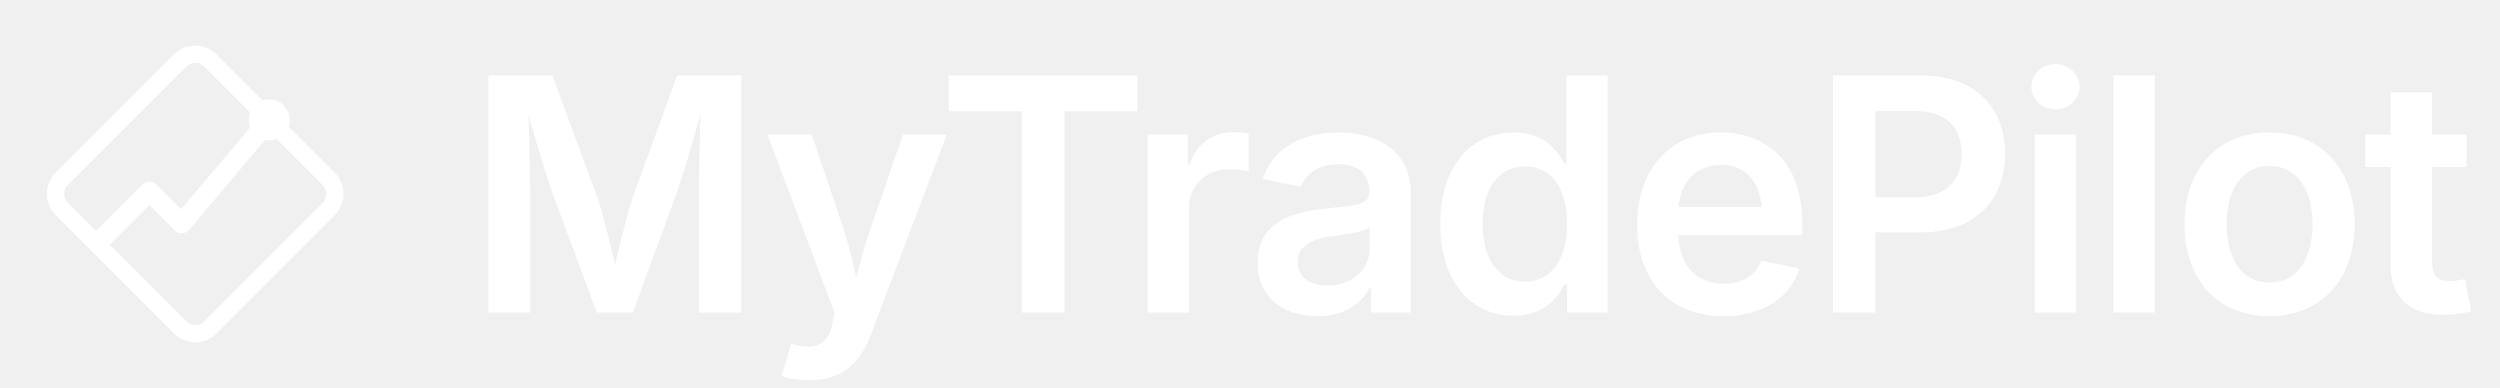
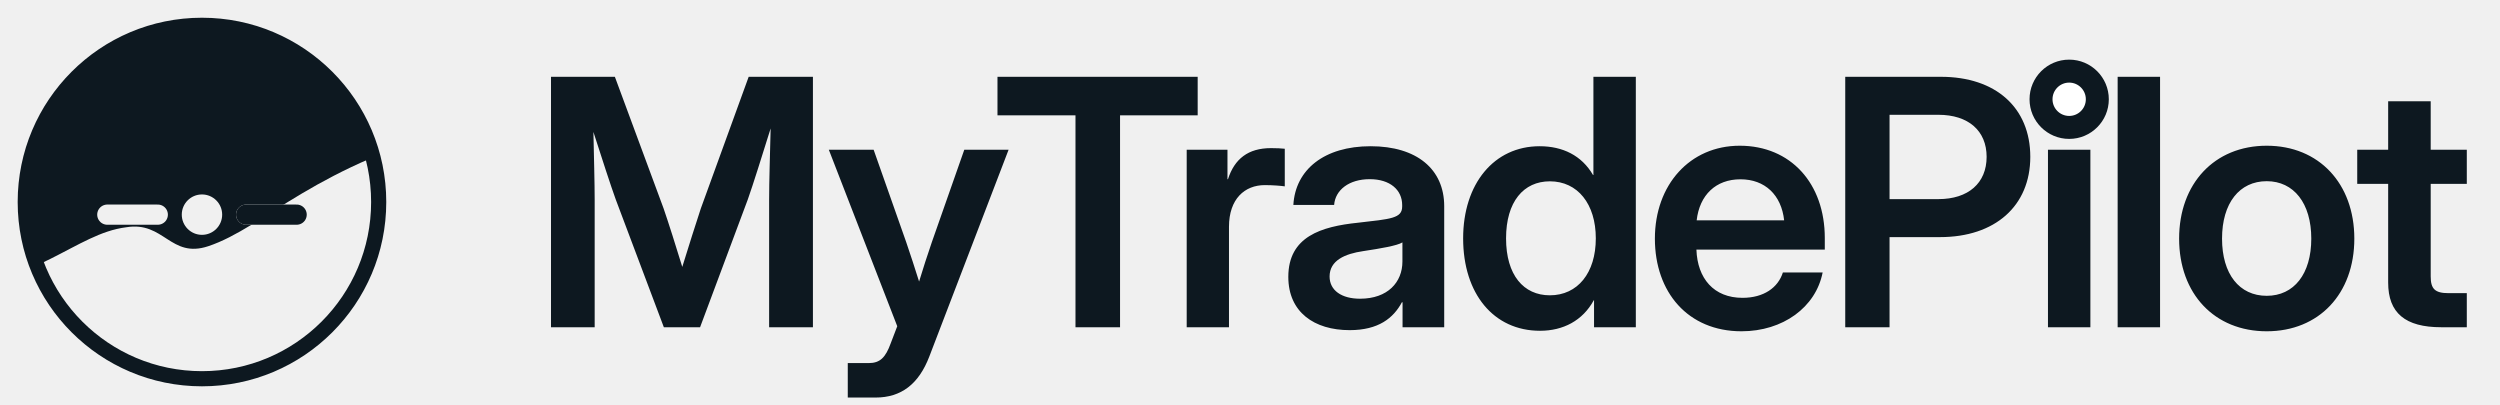
- <svg xmlns="http://www.w3.org/2000/svg" viewBox="0 0 231.77 36.00" width="232" height="36" role="img" aria-label="MyTradePilot">
-   <g transform="translate(2.0 2.0) scale(0.5)" color="#ffffff">
-     <rect x="12.5" y="12.5" width="39" height="39" rx="4" transform="rotate(45 32 32)" fill="none" stroke="currentColor" stroke-width="3.2" />
-     <path d="M14 41 L23.5 31.5 L29.5 37.5 L45.75 18.25" fill="none" stroke="currentColor" stroke-width="3.6" stroke-linecap="round" stroke-linejoin="round" />
-     <circle cx="45.75" cy="18.25" r="3.8" fill="currentColor" />
+ <svg xmlns="http://www.w3.org/2000/svg" viewBox="0 0 198.05 32.00" width="198" height="32" role="img" aria-label="MyTradePilot">
+   <g transform="scale(0.5)">
+     <defs>
+       <clipPath id="mtp-clip">
+         <circle cx="32" cy="32" r="27" />
+       </clipPath>
+       <mask id="mtp-ac">
+         <rect width="64" height="64" fill="#fff" />
+         <path d="M17 34 H25 M39 34 H47" stroke="#000" stroke-width="3.2" stroke-linecap="round" />
+         <circle cx="32" cy="34" r="3.2" fill="#000" />
+       </mask>
+     </defs>
+     <circle cx="32" cy="32" r="28" fill="none" stroke="#0d1820" stroke-width="2.4" />
+     <g mask="url(#mtp-ac)">
+       <path d="M-10 46 C6 45 12 37 20 36 C26 35 27 41 33 39 C42 36 50 26 74 20 L74 -10 L-10 -10 Z" fill="#0d1820" clip-path="url(#mtp-clip)" />
+     </g>
+     <g clip-path="url(#mtp-clip)">
+       <path d="M39 34 H47" stroke="#0d1820" stroke-width="3.2" stroke-linecap="round" />
+     </g>
  </g>
-   <path transform="translate(43.00 29.00)" fill="#ffffff" d="M2.21 0.00H6.08V-11.10C6.08 -12.77 5.99 -15.81 5.94 -18.31C6.75 -15.47 7.63 -12.54 8.15 -11.10L12.27 0.00H15.62L19.68 -11.10C20.20 -12.58 21.13 -15.61 21.88 -18.43C21.84 -15.81 21.75 -12.74 21.75 -11.10V0.00H25.68V-22.00H19.73L15.59 -10.65C15.16 -9.33 14.48 -6.61 13.97 -4.44C13.47 -6.64 12.77 -9.35 12.33 -10.65L8.15 -22.00H2.21ZM29.41 5.89C29.93 6.10 30.89 6.29 31.98 6.29C34.96 6.29 36.66 4.77 37.67 2.13L44.75 -16.51H40.69L37.58 -7.53C37.09 -6.11 36.72 -4.68 36.35 -3.23C36.03 -4.68 35.70 -6.10 35.23 -7.53L32.22 -16.51H28.11L34.34 0.06L34.11 1.11C33.71 3.00 32.50 3.47 30.77 3.01L30.31 2.89ZM44.93 -18.68H51.72V0.00H55.67V-18.68H62.44V-22.00H44.93ZM63.39 0.00H67.23V-9.72C67.23 -11.81 68.81 -13.29 70.95 -13.29C71.63 -13.29 72.44 -13.19 72.76 -13.10V-16.63C72.40 -16.68 71.79 -16.73 71.36 -16.73C69.47 -16.73 67.88 -15.65 67.29 -13.75H67.11V-16.51H63.39ZM79.11 0.34C81.68 0.34 83.25 -0.86 83.97 -2.27H84.12V0.00H87.80V-11.03C87.80 -15.43 84.16 -16.71 81.06 -16.71C77.76 -16.71 75.04 -15.31 74.06 -12.40L77.62 -11.68C78.02 -12.77 79.16 -13.76 81.08 -13.76C82.95 -13.76 83.96 -12.82 83.96 -11.21V-11.13C83.96 -10.00 82.75 -9.95 79.88 -9.64C76.69 -9.30 73.59 -8.36 73.59 -4.64C73.59 -1.39 75.97 0.34 79.11 0.34ZM80.10 -2.51C78.48 -2.51 77.31 -3.25 77.31 -4.68C77.31 -6.19 78.61 -6.82 80.34 -7.06C81.33 -7.19 83.47 -7.46 83.99 -7.87V-5.92C83.99 -4.09 82.47 -2.51 80.10 -2.51ZM97.35 0.30C100.20 0.30 101.47 -1.42 102.07 -2.61H102.31V0.00H106.08V-22.00H102.24V-13.78H102.07C101.48 -14.94 100.27 -16.71 97.33 -16.71C93.53 -16.71 90.54 -13.72 90.54 -8.22C90.54 -2.81 93.44 0.30 97.35 0.30ZM98.40 -2.86C95.83 -2.86 94.47 -5.14 94.47 -8.24C94.47 -11.31 95.80 -13.55 98.40 -13.55C100.92 -13.55 102.31 -11.46 102.31 -8.24C102.31 -5.02 100.89 -2.86 98.40 -2.86ZM116.83 0.34C120.50 0.34 123.07 -1.42 123.87 -4.09L120.34 -4.81C119.82 -3.41 118.55 -2.67 116.87 -2.67C114.40 -2.67 112.74 -4.24 112.63 -7.18H124.12V-8.39C124.12 -14.17 120.60 -16.71 116.57 -16.71C111.85 -16.71 108.81 -13.23 108.81 -8.15C108.81 -2.98 111.85 0.34 116.83 0.34ZM112.65 -9.79C112.82 -11.99 114.24 -13.70 116.59 -13.70C118.88 -13.70 120.16 -12.15 120.38 -9.79ZM126.98 0.00H130.93V-7.44H135.15C140.23 -7.44 142.96 -10.50 142.96 -14.72C142.96 -18.91 140.27 -22.00 135.21 -22.00H126.98ZM130.93 -10.69V-18.69H134.60C137.61 -18.69 138.93 -17.07 138.93 -14.72C138.93 -12.37 137.61 -10.69 134.63 -10.69ZM145.71 0.00H149.55V-16.51H145.71ZM147.63 -18.84C148.85 -18.84 149.87 -19.79 149.87 -20.95C149.87 -22.12 148.85 -23.05 147.63 -23.05C146.40 -23.05 145.40 -22.12 145.40 -20.95C145.40 -19.79 146.40 -18.84 147.63 -18.84ZM156.85 -22.00H153.02V0.00H156.85ZM167.49 0.34C172.30 0.34 175.39 -3.09 175.39 -8.17C175.39 -13.30 172.30 -16.71 167.49 -16.71C162.67 -16.71 159.60 -13.30 159.60 -8.17C159.60 -3.09 162.67 0.34 167.49 0.34ZM167.49 -2.78C164.81 -2.78 163.51 -5.17 163.51 -8.18C163.51 -11.22 164.81 -13.60 167.49 -13.60C170.17 -13.60 171.49 -11.22 171.49 -8.18C171.49 -5.17 170.17 -2.78 167.49 -2.78ZM185.77 -16.51H182.58V-20.43H178.74V-16.51H176.39V-13.50H178.74V-4.33C178.74 -1.40 180.50 0.22 183.65 0.22C184.47 0.22 185.38 0.12 186.22 -0.13L185.62 -3.10C185.25 -3.01 184.57 -2.91 184.22 -2.91C183.05 -2.91 182.58 -3.46 182.58 -4.65V-13.50H185.77Z" />
+   <g transform="translate(42.00 25.92)">
+     <path fill="#0d1820" d="M1.65 0.00H5.11V-10.12C5.11 -11.45 5.05 -13.52 5.01 -15.47C5.70 -13.33 6.36 -11.28 6.78 -10.12L10.59 0.00H13.46L17.24 -10.12C17.67 -11.33 18.35 -13.52 19.05 -15.75C19.00 -13.71 18.93 -11.52 18.93 -10.12V0.00H22.40V-19.84H17.31L13.52 -9.41C13.16 -8.31 12.52 -6.32 12.05 -4.78C11.58 -6.32 10.95 -8.31 10.57 -9.41L6.71 -19.84H1.65ZM25.16 5.57H27.36C29.39 5.57 30.78 4.51 31.62 2.32L37.90 -14.06H34.39L31.82 -6.74C31.46 -5.70 31.13 -4.66 30.81 -3.62C30.49 -4.66 30.14 -5.70 29.79 -6.74L27.21 -14.06H23.66L29.08 -0.08L28.56 1.28C28.16 2.38 27.73 2.84 26.82 2.84H25.16ZM37.02 -16.79H43.20V0.00H46.73V-16.79H52.88V-19.84H37.02ZM52.01 0.00H55.36V-7.96C55.36 -10.16 56.60 -11.26 58.20 -11.26C58.86 -11.26 59.53 -11.20 59.78 -11.16V-14.14C59.52 -14.17 59.14 -14.19 58.69 -14.19C56.88 -14.19 55.80 -13.34 55.28 -11.73H55.24V-14.06H52.01ZM64.92 0.23C67.21 0.23 68.39 -0.73 69.06 -1.98H69.11V0.00H72.41V-9.59C72.41 -12.52 70.24 -14.34 66.58 -14.34C62.91 -14.34 60.62 -12.49 60.46 -9.69H63.69C63.78 -10.88 64.88 -11.73 66.51 -11.73C68.12 -11.73 69.08 -10.88 69.08 -9.68V-9.57C69.08 -8.62 68.19 -8.58 65.58 -8.28C62.68 -7.98 60.06 -7.19 60.06 -3.99C60.06 -1.19 62.12 0.23 64.92 0.23ZM65.74 -2.26C64.28 -2.26 63.33 -2.92 63.33 -4.02C63.33 -5.30 64.56 -5.82 65.99 -6.03C67.38 -6.24 68.68 -6.46 69.10 -6.72V-5.21C69.10 -3.57 67.94 -2.26 65.74 -2.26ZM80.00 0.28C81.83 0.28 83.38 -0.52 84.26 -2.14H84.28V0.00H87.59V-19.84H84.23V-12.06H84.20C83.30 -13.61 81.79 -14.34 79.97 -14.34C76.36 -14.34 73.91 -11.37 73.91 -7.04C73.91 -2.66 76.32 0.28 80.00 0.28ZM80.78 -2.53C78.70 -2.53 77.31 -4.13 77.31 -7.04C77.31 -9.95 78.70 -11.56 80.78 -11.56C82.98 -11.56 84.42 -9.77 84.42 -7.04C84.42 -4.30 82.98 -2.53 80.78 -2.53ZM95.96 0.32C99.24 0.32 101.85 -1.58 102.39 -4.34H99.24C98.86 -3.14 97.73 -2.33 96.04 -2.33C93.77 -2.33 92.47 -3.86 92.39 -6.15H102.56V-7.07C102.56 -11.38 99.87 -14.38 95.82 -14.38C91.88 -14.38 89.10 -11.29 89.10 -7.02C89.10 -2.76 91.73 0.32 95.96 0.32ZM92.41 -8.47C92.64 -10.48 93.93 -11.72 95.88 -11.72C97.82 -11.72 99.12 -10.48 99.34 -8.47ZM104.18 0.00H107.69V-7.14H111.69C116.04 -7.14 118.84 -9.60 118.84 -13.50C118.84 -17.39 116.11 -19.84 111.76 -19.84H104.18ZM107.69 -10.15V-16.83H111.56C113.93 -16.83 115.38 -15.57 115.38 -13.50C115.38 -11.42 113.93 -10.15 111.56 -10.15ZM120.24 0.00H123.60V-14.06H120.24ZM129.12 -19.84H125.76V0.00H129.12ZM137.57 0.32C141.71 0.32 144.51 -2.65 144.51 -7.02C144.51 -11.38 141.71 -14.38 137.57 -14.38C133.43 -14.38 130.63 -11.38 130.63 -7.02C130.63 -2.65 133.43 0.32 137.57 0.32ZM137.57 -2.49C135.40 -2.49 134.03 -4.21 134.03 -7.02C134.03 -9.84 135.41 -11.57 137.57 -11.57C139.71 -11.57 141.10 -9.83 141.10 -7.02C141.10 -4.22 139.73 -2.49 137.57 -2.49ZM153.42 -14.06H150.56V-17.90H147.19V-14.06H144.74V-11.36H147.19V-3.54C147.19 -1.13 148.54 0.00 151.40 0.00H153.42V-2.70H151.98C150.89 -2.70 150.56 -3.04 150.56 -4.03V-11.36H153.42Z" />
+     <circle cx="121.92" cy="-18.06" r="3.14" fill="#0d1820" />
+     <circle cx="121.92" cy="-18.06" r="1.32" fill="#ffffff" />
+   </g>
</svg>
